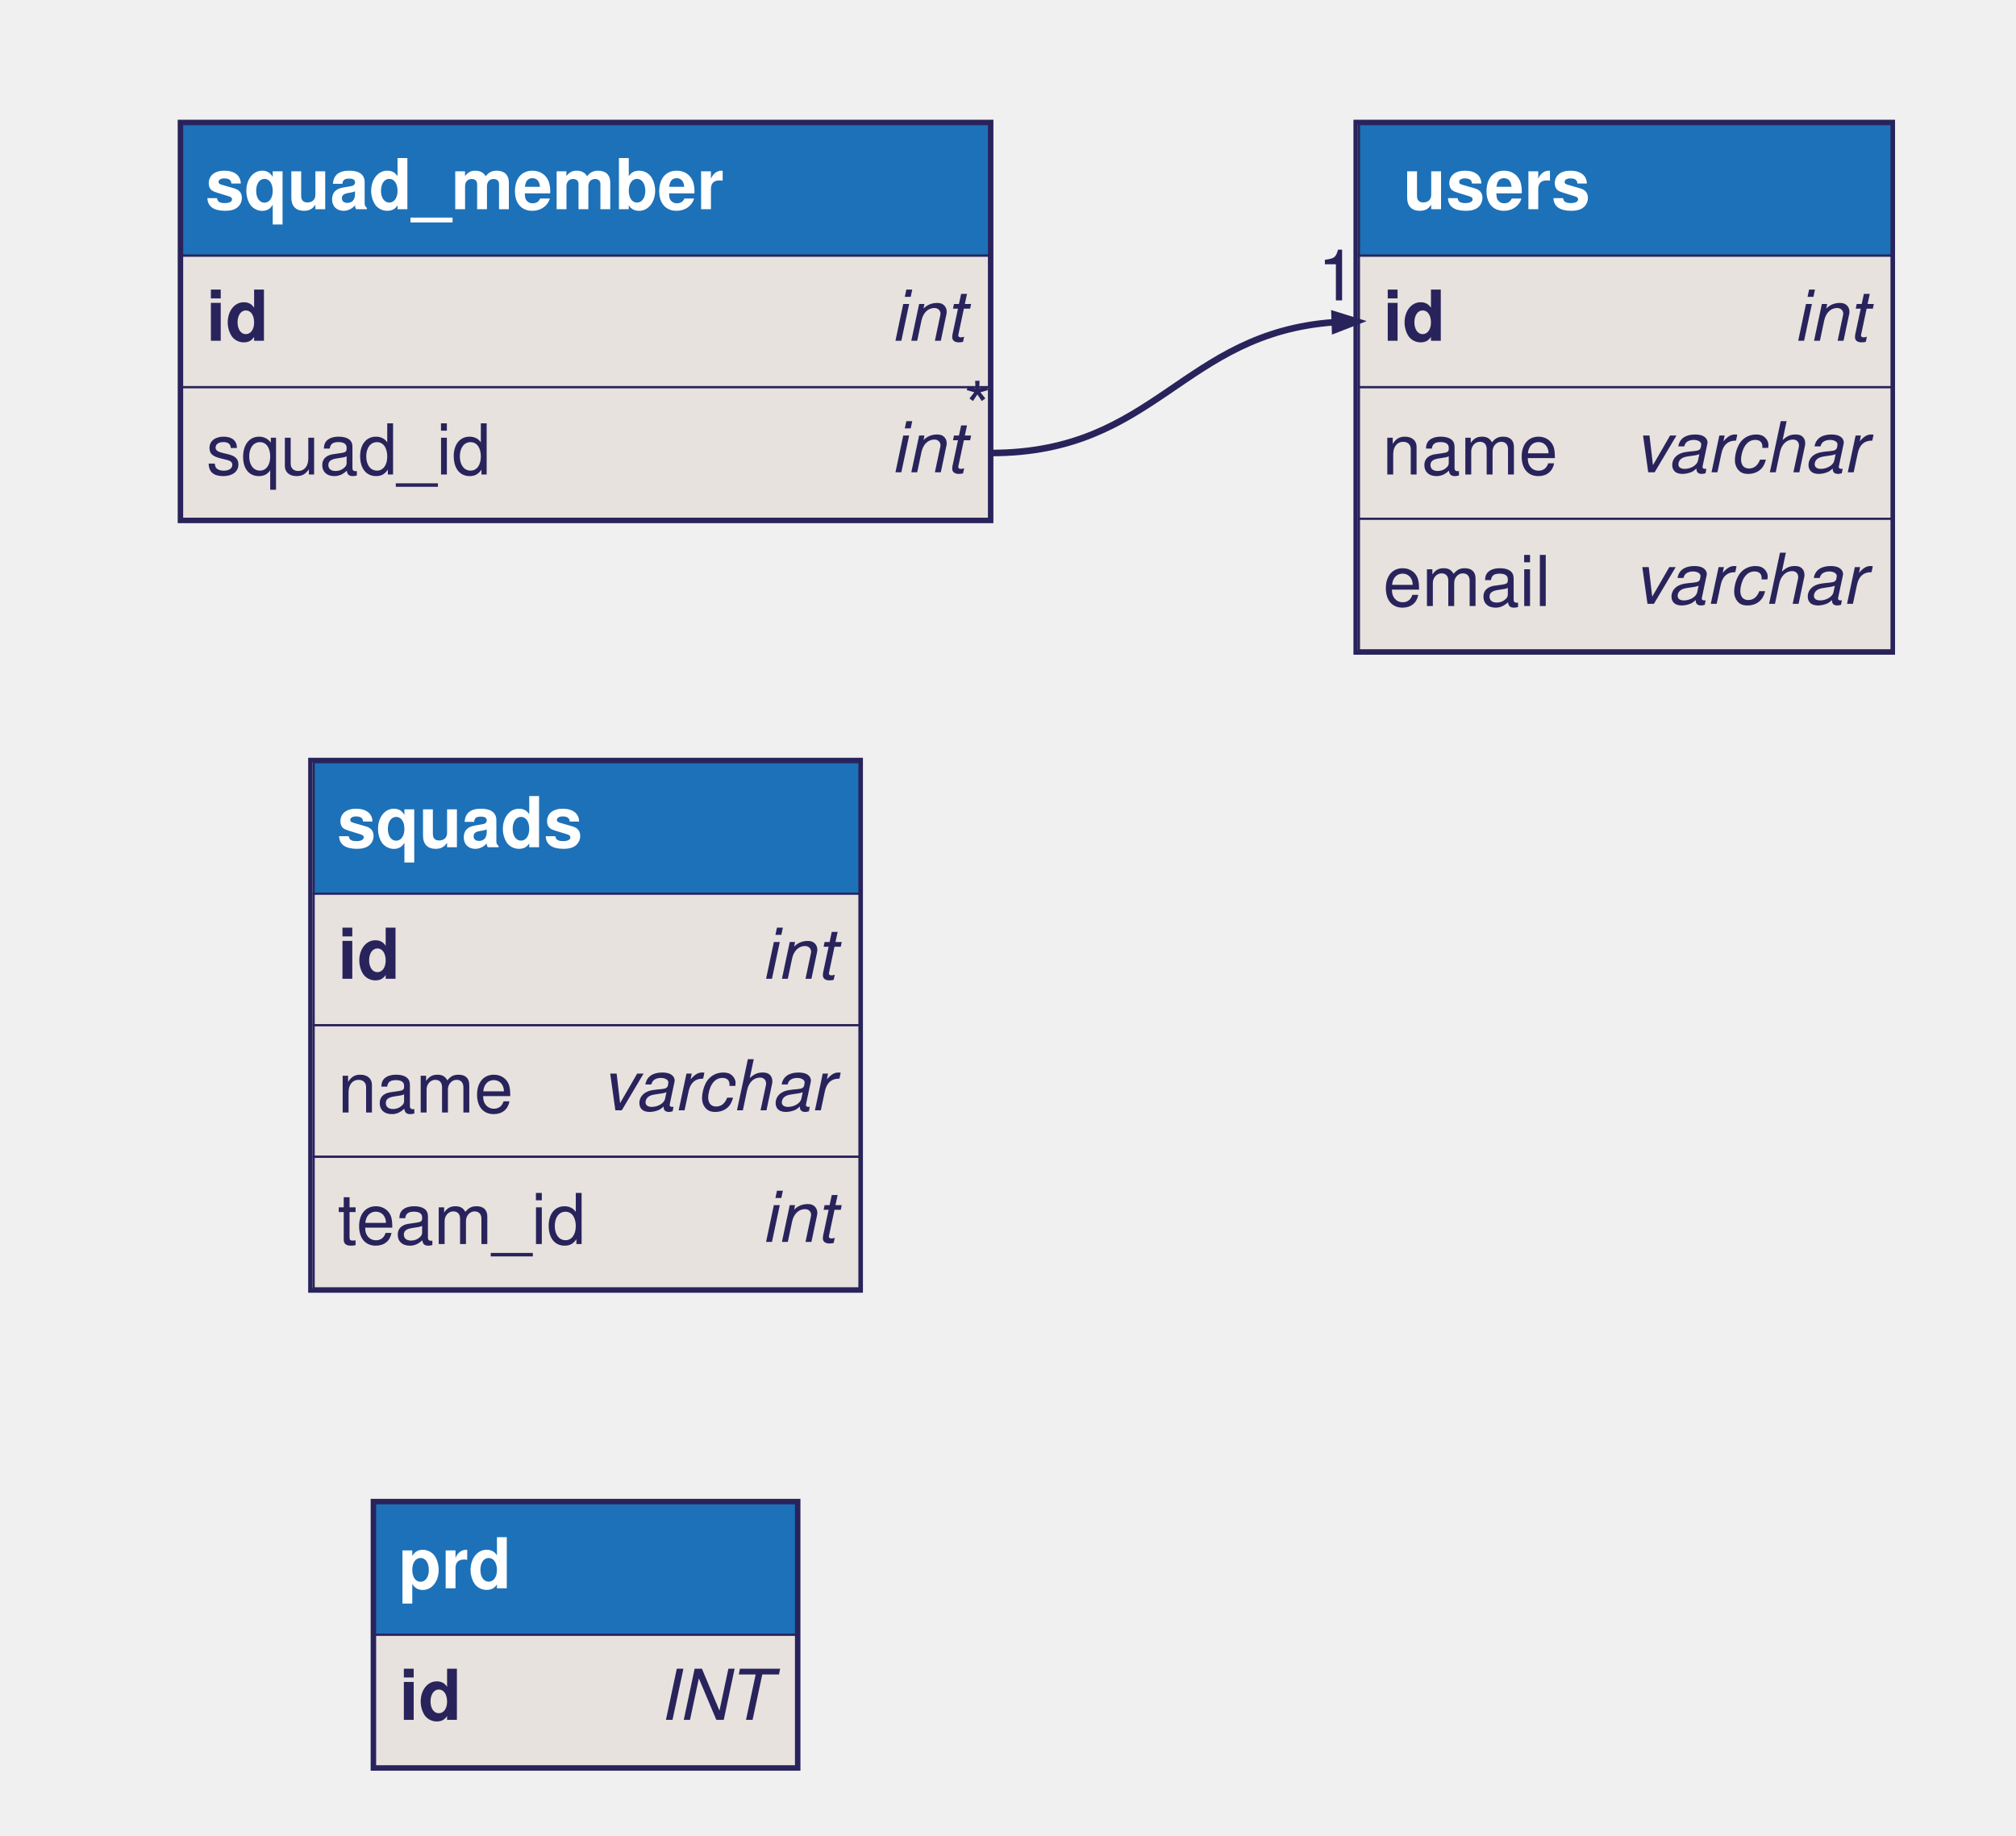
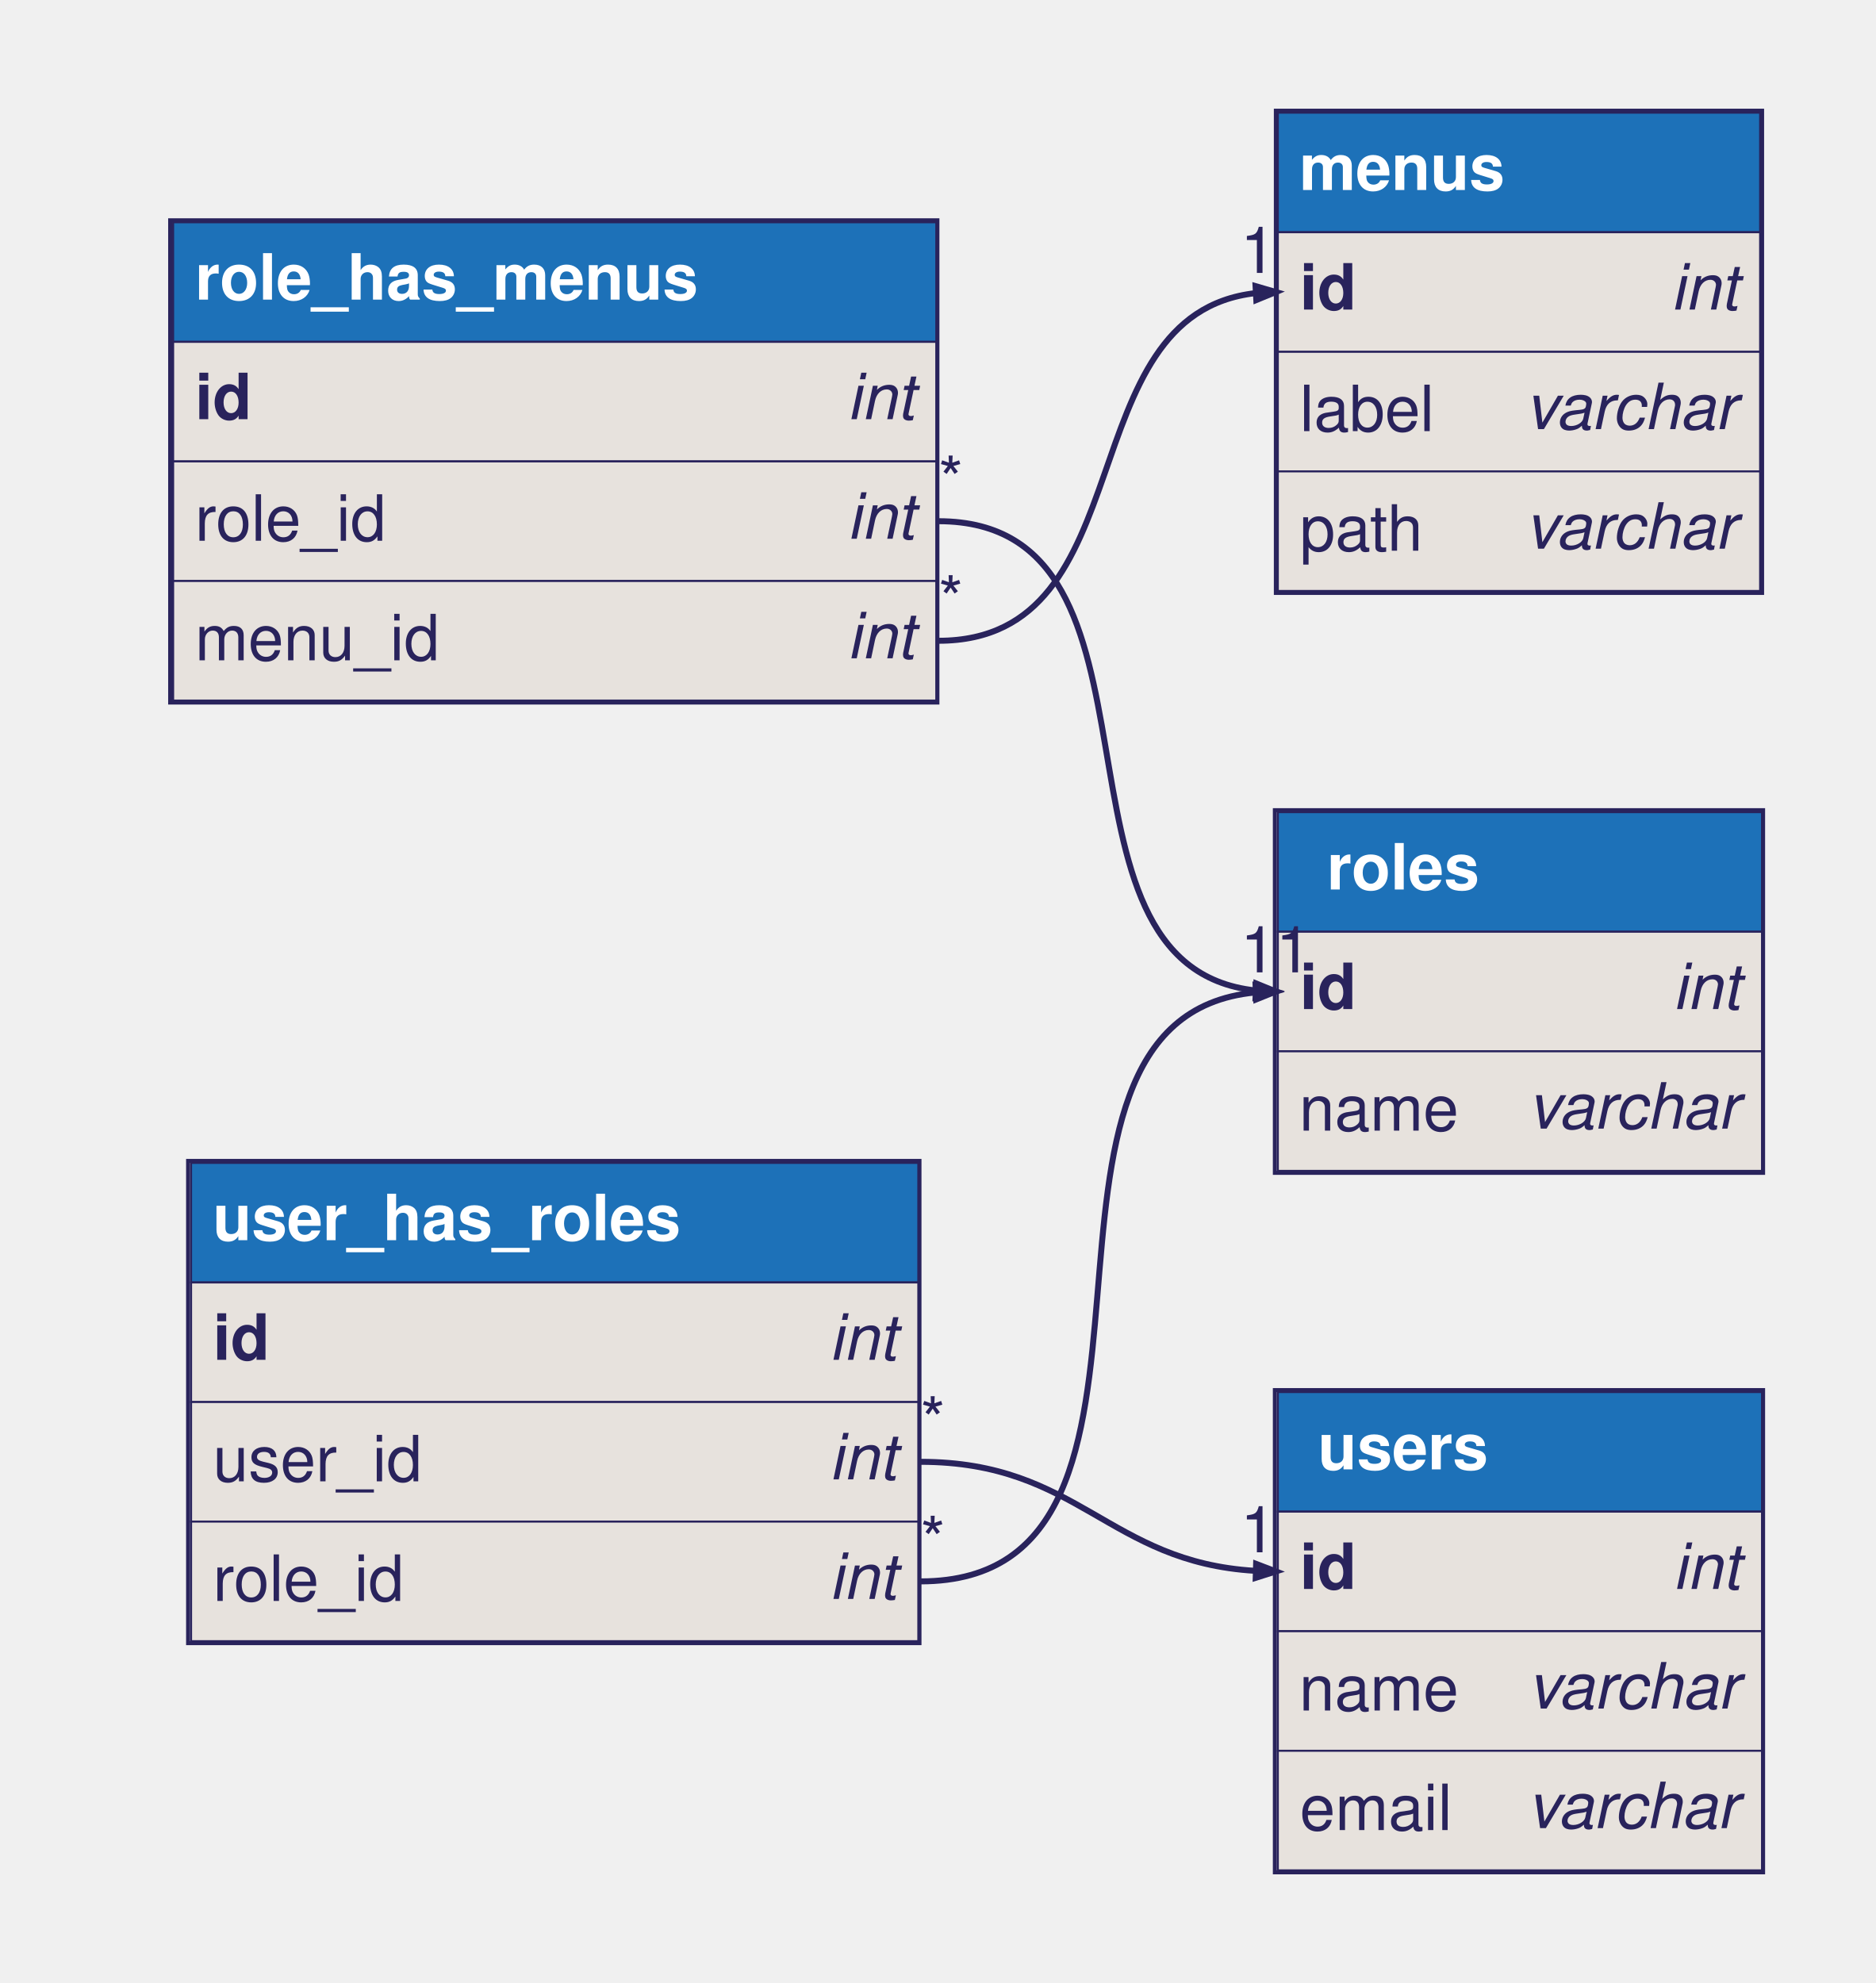
- <svg xmlns="http://www.w3.org/2000/svg" width="919pt" height="837pt" viewBox="0.00 0.00 919.40 837.22">
-   <g id="graph0" class="graph" transform="scale(1 1) rotate(0) translate(4 833.22)">
-     <g id="prd" class="node">
-       <ellipse fill="none" stroke="black" stroke-width="0" cx="263.04" cy="-87.68" rx="138.69" ry="87.86" />
-       <polygon fill="#1d71b8" stroke="transparent" points="167.04,-87.68 167.04,-147.68 359.04,-147.68 359.04,-87.68 167.04,-87.68" />
-       <polygon fill="none" stroke="#29235c" points="167.04,-87.68 167.04,-147.68 359.04,-147.68 359.04,-87.68 167.04,-87.68" />
-       <text text-anchor="start" x="177.68" y="-108.88" font-family="Helvetica,sans-Serif" font-weight="bold" font-size="32.00" fill="#ffffff">       prd       </text>
-       <polygon fill="#e7e2dd" stroke="transparent" points="167.04,-27.68 167.04,-87.68 359.04,-87.68 359.04,-27.68 167.04,-27.68" />
-       <polygon fill="none" stroke="#29235c" points="167.04,-27.68 167.04,-87.68 359.04,-87.68 359.04,-27.68 167.04,-27.68" />
-       <text text-anchor="start" x="178.04" y="-48.88" font-family="Helvetica,sans-Serif" font-weight="bold" font-size="32.00" fill="#29235c">id</text>
-       <text text-anchor="start" x="202.93" y="-48.88" font-family="Helvetica,sans-Serif" font-size="32.00" fill="#29235c">    </text>
-       <text text-anchor="start" x="296.5" y="-48.88" font-family="Helvetica,sans-Serif" font-style="italic" font-size="32.00" fill="#29235c">INT</text>
-       <polygon fill="none" stroke="#29235c" stroke-width="2" points="166.04,-26.68 166.04,-148.68 360.04,-148.68 360.04,-26.68 166.04,-26.68" />
+ <svg xmlns="http://www.w3.org/2000/svg" width="941pt" height="995pt" viewBox="0.00 0.00 940.61 995.07">
+   <g id="graph0" class="graph" transform="scale(1 1) rotate(0) translate(4 991.07)">
+     <g id="menus" class="node">
+       <ellipse fill="none" stroke="black" stroke-width="0" cx="757.96" cy="-814.53" rx="173.9" ry="172.57" />
+       <polygon fill="#1d71b8" stroke="transparent" points="636.96,-874.53 636.96,-934.53 878.96,-934.53 878.96,-874.53 636.96,-874.53" />
+       <polygon fill="none" stroke="#29235c" points="636.96,-874.53 636.96,-934.53 878.96,-934.53 878.96,-874.53 636.96,-874.53" />
+       <text text-anchor="start" x="647.7" y="-895.73" font-family="Helvetica,sans-Serif" font-weight="bold" font-size="32.00" fill="#ffffff">       menus       </text>
+       <polygon fill="#e7e2dd" stroke="transparent" points="636.96,-814.53 636.96,-874.53 878.96,-874.53 878.96,-814.53 636.96,-814.53" />
+       <polygon fill="none" stroke="#29235c" points="636.96,-814.53 636.96,-874.53 878.96,-874.53 878.96,-814.53 636.96,-814.53" />
+       <text text-anchor="start" x="647.96" y="-835.73" font-family="Helvetica,sans-Serif" font-weight="bold" font-size="32.00" fill="#29235c">id</text>
+       <text text-anchor="start" x="672.85" y="-835.73" font-family="Helvetica,sans-Serif" font-size="32.00" fill="#29235c">    </text>
+       <text text-anchor="start" x="834.17" y="-835.73" font-family="Helvetica,sans-Serif" font-style="italic" font-size="32.00" fill="#29235c">int</text>
+       <polygon fill="#e7e2dd" stroke="transparent" points="636.96,-754.53 636.96,-814.53 878.96,-814.53 878.96,-754.53 636.96,-754.53" />
+       <polygon fill="none" stroke="#29235c" points="636.96,-754.53 636.96,-814.53 878.96,-814.53 878.96,-754.53 636.96,-754.53" />
+       <text text-anchor="start" x="647.96" y="-774.73" font-family="Helvetica,sans-Serif" font-size="32.00" fill="#29235c">label    </text>
+       <text text-anchor="start" x="761.28" y="-775.73" font-family="Helvetica,sans-Serif" font-style="italic" font-size="32.00" fill="#29235c">varchar</text>
+       <polygon fill="#e7e2dd" stroke="transparent" points="636.96,-694.53 636.96,-754.53 878.96,-754.53 878.96,-694.53 636.96,-694.53" />
+       <polygon fill="none" stroke="#29235c" points="636.96,-694.53 636.96,-754.53 878.96,-754.53 878.96,-694.53 636.96,-694.53" />
+       <text text-anchor="start" x="647.96" y="-714.73" font-family="Helvetica,sans-Serif" font-size="32.00" fill="#29235c">path    </text>
+       <text text-anchor="start" x="761.28" y="-715.73" font-family="Helvetica,sans-Serif" font-style="italic" font-size="32.00" fill="#29235c">varchar</text>
+       <polygon fill="none" stroke="#29235c" stroke-width="2" points="635.96,-693.53 635.96,-935.53 879.96,-935.53 879.96,-693.53 635.96,-693.53" />
    </g>
-     <g id="squads" class="node">
-       <ellipse fill="none" stroke="black" stroke-width="0" cx="263.04" cy="-365.68" rx="178.8" ry="172.57" />
-       <polygon fill="#1d71b8" stroke="transparent" points="139.04,-425.68 139.04,-485.68 388.04,-485.68 388.04,-425.68 139.04,-425.68" />
-       <polygon fill="none" stroke="#29235c" points="139.04,-425.68 139.04,-485.68 388.04,-485.68 388.04,-425.68 139.04,-425.68" />
-       <text text-anchor="start" x="149.72" y="-446.88" font-family="Helvetica,sans-Serif" font-weight="bold" font-size="32.00" fill="#ffffff">       squads       </text>
-       <polygon fill="#e7e2dd" stroke="transparent" points="139.04,-365.68 139.04,-425.68 388.04,-425.68 388.04,-365.68 139.04,-365.68" />
-       <polygon fill="none" stroke="#29235c" points="139.04,-365.68 139.04,-425.68 388.04,-425.68 388.04,-365.68 139.04,-365.68" />
-       <text text-anchor="start" x="150.04" y="-386.88" font-family="Helvetica,sans-Serif" font-weight="bold" font-size="32.00" fill="#29235c">id</text>
-       <text text-anchor="start" x="174.93" y="-386.88" font-family="Helvetica,sans-Serif" font-size="32.00" fill="#29235c">    </text>
-       <text text-anchor="start" x="343.26" y="-386.88" font-family="Helvetica,sans-Serif" font-style="italic" font-size="32.00" fill="#29235c">int</text>
-       <polygon fill="#e7e2dd" stroke="transparent" points="139.04,-305.68 139.04,-365.68 388.04,-365.68 388.04,-305.68 139.04,-305.68" />
-       <polygon fill="none" stroke="#29235c" points="139.04,-305.68 139.04,-365.68 388.04,-365.68 388.04,-305.68 139.04,-305.68" />
-       <text text-anchor="start" x="150.04" y="-325.88" font-family="Helvetica,sans-Serif" font-size="32.00" fill="#29235c">name    </text>
-       <text text-anchor="start" x="270.37" y="-326.88" font-family="Helvetica,sans-Serif" font-style="italic" font-size="32.00" fill="#29235c">varchar</text>
-       <polygon fill="#e7e2dd" stroke="transparent" points="139.04,-245.68 139.04,-305.68 388.04,-305.68 388.04,-245.68 139.04,-245.68" />
-       <polygon fill="none" stroke="#29235c" points="139.04,-245.68 139.04,-305.68 388.04,-305.68 388.04,-245.68 139.04,-245.68" />
-       <text text-anchor="start" x="150.04" y="-265.88" font-family="Helvetica,sans-Serif" font-size="32.00" fill="#29235c">team_id    </text>
-       <text text-anchor="start" x="343.26" y="-266.88" font-family="Helvetica,sans-Serif" font-style="italic" font-size="32.00" fill="#29235c">int</text>
-       <polygon fill="none" stroke="#29235c" stroke-width="2" points="137.54,-244.68 137.54,-486.68 388.54,-486.68 388.54,-244.68 137.54,-244.68" />
+     <g id="roles" class="node">
+       <ellipse fill="none" stroke="black" stroke-width="0" cx="757.96" cy="-493.53" rx="174.81" ry="130.22" />
+       <polygon fill="#1d71b8" stroke="transparent" points="636.96,-523.53 636.96,-583.53 879.96,-583.53 879.96,-523.53 636.96,-523.53" />
+       <polygon fill="none" stroke="#29235c" points="636.96,-523.53 636.96,-583.53 879.96,-583.53 879.96,-523.53 636.96,-523.53" />
+       <text text-anchor="start" x="661.54" y="-544.73" font-family="Helvetica,sans-Serif" font-weight="bold" font-size="32.00" fill="#ffffff">       roles       </text>
+       <polygon fill="#e7e2dd" stroke="transparent" points="636.96,-463.53 636.96,-523.53 879.96,-523.53 879.96,-463.53 636.96,-463.53" />
+       <polygon fill="none" stroke="#29235c" points="636.96,-463.53 636.96,-523.53 879.96,-523.53 879.96,-463.53 636.96,-463.53" />
+       <text text-anchor="start" x="647.96" y="-484.73" font-family="Helvetica,sans-Serif" font-weight="bold" font-size="32.00" fill="#29235c">id</text>
+       <text text-anchor="start" x="672.85" y="-484.73" font-family="Helvetica,sans-Serif" font-size="32.00" fill="#29235c">    </text>
+       <text text-anchor="start" x="835.17" y="-484.73" font-family="Helvetica,sans-Serif" font-style="italic" font-size="32.00" fill="#29235c">int</text>
+       <polygon fill="#e7e2dd" stroke="transparent" points="636.96,-403.53 636.96,-463.53 879.96,-463.53 879.96,-403.53 636.96,-403.53" />
+       <polygon fill="none" stroke="#29235c" points="636.96,-403.53 636.96,-463.53 879.96,-463.53 879.96,-403.53 636.96,-403.53" />
+       <text text-anchor="start" x="647.66" y="-423.73" font-family="Helvetica,sans-Serif" font-size="32.00" fill="#29235c">name    </text>
+       <text text-anchor="start" x="762.62" y="-424.73" font-family="Helvetica,sans-Serif" font-style="italic" font-size="32.00" fill="#29235c">varchar</text>
+       <polygon fill="none" stroke="#29235c" stroke-width="2" points="635.46,-402.53 635.46,-584.53 880.46,-584.53 880.46,-402.53 635.46,-402.53" />
    </g>
    <g id="users" class="node">
-       <ellipse fill="none" stroke="black" stroke-width="0" cx="736.74" cy="-656.68" rx="174.81" ry="172.57" />
-       <polygon fill="#1d71b8" stroke="transparent" points="615.74,-716.68 615.74,-776.68 858.74,-776.68 858.74,-716.68 615.74,-716.68" />
-       <polygon fill="none" stroke="#29235c" points="615.74,-716.68 615.74,-776.68 858.74,-776.68 858.74,-716.68 615.74,-716.68" />
-       <text text-anchor="start" x="635.88" y="-737.88" font-family="Helvetica,sans-Serif" font-weight="bold" font-size="32.00" fill="#ffffff">       users       </text>
-       <polygon fill="#e7e2dd" stroke="transparent" points="615.74,-656.68 615.74,-716.68 858.74,-716.68 858.74,-656.68 615.74,-656.68" />
-       <polygon fill="none" stroke="#29235c" points="615.74,-656.68 615.74,-716.68 858.74,-716.68 858.74,-656.68 615.74,-656.68" />
-       <text text-anchor="start" x="626.74" y="-677.88" font-family="Helvetica,sans-Serif" font-weight="bold" font-size="32.00" fill="#29235c">id</text>
-       <text text-anchor="start" x="651.63" y="-677.88" font-family="Helvetica,sans-Serif" font-size="32.00" fill="#29235c">    </text>
-       <text text-anchor="start" x="813.96" y="-677.88" font-family="Helvetica,sans-Serif" font-style="italic" font-size="32.00" fill="#29235c">int</text>
-       <polygon fill="#e7e2dd" stroke="transparent" points="615.74,-596.68 615.74,-656.68 858.74,-656.68 858.74,-596.68 615.74,-596.68" />
-       <polygon fill="none" stroke="#29235c" points="615.74,-596.68 615.74,-656.68 858.74,-656.68 858.74,-596.68 615.74,-596.68" />
-       <text text-anchor="start" x="626.45" y="-616.88" font-family="Helvetica,sans-Serif" font-size="32.00" fill="#29235c">name    </text>
-       <text text-anchor="start" x="741.41" y="-617.88" font-family="Helvetica,sans-Serif" font-style="italic" font-size="32.00" fill="#29235c">varchar</text>
-       <polygon fill="#e7e2dd" stroke="transparent" points="615.74,-536.68 615.74,-596.68 858.74,-596.68 858.74,-536.68 615.74,-536.68" />
-       <polygon fill="none" stroke="#29235c" points="615.74,-536.68 615.74,-596.68 858.74,-596.68 858.74,-536.68 615.74,-536.68" />
-       <text text-anchor="start" x="626.74" y="-556.88" font-family="Helvetica,sans-Serif" font-size="32.00" fill="#29235c">email    </text>
-       <text text-anchor="start" x="741.07" y="-557.88" font-family="Helvetica,sans-Serif" font-style="italic" font-size="32.00" fill="#29235c">varchar</text>
-       <polygon fill="none" stroke="#29235c" stroke-width="2" points="614.24,-535.68 614.24,-777.68 859.24,-777.68 859.24,-535.68 614.24,-535.68" />
+       <ellipse fill="none" stroke="black" stroke-width="0" cx="757.96" cy="-172.53" rx="174.81" ry="172.57" />
+       <polygon fill="#1d71b8" stroke="transparent" points="636.96,-232.53 636.96,-292.53 879.96,-292.53 879.96,-232.53 636.96,-232.53" />
+       <polygon fill="none" stroke="#29235c" points="636.96,-232.53 636.96,-292.53 879.96,-292.53 879.96,-232.53 636.96,-232.53" />
+       <text text-anchor="start" x="657.09" y="-253.73" font-family="Helvetica,sans-Serif" font-weight="bold" font-size="32.00" fill="#ffffff">       users       </text>
+       <polygon fill="#e7e2dd" stroke="transparent" points="636.96,-172.53 636.96,-232.53 879.96,-232.53 879.96,-172.53 636.96,-172.53" />
+       <polygon fill="none" stroke="#29235c" points="636.96,-172.53 636.96,-232.53 879.96,-232.53 879.96,-172.53 636.96,-172.53" />
+       <text text-anchor="start" x="647.96" y="-193.73" font-family="Helvetica,sans-Serif" font-weight="bold" font-size="32.00" fill="#29235c">id</text>
+       <text text-anchor="start" x="672.85" y="-193.73" font-family="Helvetica,sans-Serif" font-size="32.00" fill="#29235c">    </text>
+       <text text-anchor="start" x="835.17" y="-193.73" font-family="Helvetica,sans-Serif" font-style="italic" font-size="32.00" fill="#29235c">int</text>
+       <polygon fill="#e7e2dd" stroke="transparent" points="636.96,-112.53 636.96,-172.53 879.96,-172.53 879.96,-112.53 636.96,-112.53" />
+       <polygon fill="none" stroke="#29235c" points="636.96,-112.53 636.96,-172.53 879.96,-172.53 879.96,-112.53 636.96,-112.53" />
+       <text text-anchor="start" x="647.66" y="-132.73" font-family="Helvetica,sans-Serif" font-size="32.00" fill="#29235c">name    </text>
+       <text text-anchor="start" x="762.62" y="-133.73" font-family="Helvetica,sans-Serif" font-style="italic" font-size="32.00" fill="#29235c">varchar</text>
+       <polygon fill="#e7e2dd" stroke="transparent" points="636.96,-52.53 636.96,-112.53 879.96,-112.53 879.96,-52.53 636.96,-52.53" />
+       <polygon fill="none" stroke="#29235c" points="636.96,-52.53 636.96,-112.53 879.96,-112.53 879.96,-52.53 636.96,-52.53" />
+       <text text-anchor="start" x="647.96" y="-72.73" font-family="Helvetica,sans-Serif" font-size="32.00" fill="#29235c">email    </text>
+       <text text-anchor="start" x="762.28" y="-73.73" font-family="Helvetica,sans-Serif" font-style="italic" font-size="32.00" fill="#29235c">varchar</text>
+       <polygon fill="none" stroke="#29235c" stroke-width="2" points="635.46,-51.53 635.46,-293.53 880.46,-293.53 880.46,-51.53 635.46,-51.53" />
    </g>
-     <g id="squad_member" class="node">
-       <ellipse fill="none" stroke="black" stroke-width="0" cx="263.04" cy="-686.68" rx="263.09" ry="130.22" />
-       <polygon fill="#1d71b8" stroke="transparent" points="79.04,-716.68 79.04,-776.68 447.04,-776.68 447.04,-716.68 79.04,-716.68" />
-       <polygon fill="none" stroke="#29235c" points="79.04,-716.68 79.04,-776.68 447.04,-776.68 447.04,-716.68 79.04,-716.68" />
-       <text text-anchor="start" x="89.66" y="-737.88" font-family="Helvetica,sans-Serif" font-weight="bold" font-size="32.00" fill="#ffffff">       squad_member       </text>
-       <polygon fill="#e7e2dd" stroke="transparent" points="79.04,-656.68 79.04,-716.68 447.04,-716.68 447.04,-656.68 79.04,-656.68" />
-       <polygon fill="none" stroke="#29235c" points="79.04,-656.68 79.04,-716.68 447.04,-716.68 447.04,-656.68 79.04,-656.68" />
-       <text text-anchor="start" x="90.04" y="-677.88" font-family="Helvetica,sans-Serif" font-weight="bold" font-size="32.00" fill="#29235c">id</text>
-       <text text-anchor="start" x="114.93" y="-677.88" font-family="Helvetica,sans-Serif" font-size="32.00" fill="#29235c">    </text>
-       <text text-anchor="start" x="402.26" y="-677.88" font-family="Helvetica,sans-Serif" font-style="italic" font-size="32.00" fill="#29235c">int</text>
-       <polygon fill="#e7e2dd" stroke="transparent" points="79.04,-596.68 79.04,-656.68 447.04,-656.68 447.04,-596.68 79.04,-596.68" />
-       <polygon fill="none" stroke="#29235c" points="79.04,-596.68 79.04,-656.68 447.04,-656.68 447.04,-596.68 79.04,-596.68" />
-       <text text-anchor="start" x="90.04" y="-616.88" font-family="Helvetica,sans-Serif" font-size="32.00" fill="#29235c">squad_id    </text>
-       <text text-anchor="start" x="402.26" y="-617.88" font-family="Helvetica,sans-Serif" font-style="italic" font-size="32.00" fill="#29235c">int</text>
-       <polygon fill="none" stroke="#29235c" stroke-width="2" points="78.04,-595.68 78.04,-777.68 448.04,-777.68 448.04,-595.68 78.04,-595.68" />
+     <g id="role_has_menus" class="node">
+       <ellipse fill="none" stroke="black" stroke-width="0" cx="273.65" cy="-759.53" rx="273.8" ry="172.57" />
+       <polygon fill="#1d71b8" stroke="transparent" points="82.65,-819.53 82.65,-879.53 465.65,-879.53 465.65,-819.53 82.65,-819.53" />
+       <polygon fill="none" stroke="#29235c" points="82.65,-819.53 82.65,-879.53 465.65,-879.53 465.65,-819.53 82.65,-819.53" />
+       <text text-anchor="start" x="93.65" y="-840.73" font-family="Helvetica,sans-Serif" font-weight="bold" font-size="32.00" fill="#ffffff">       role_has_menus       </text>
+       <polygon fill="#e7e2dd" stroke="transparent" points="82.65,-759.53 82.65,-819.53 465.65,-819.53 465.65,-759.53 82.65,-759.53" />
+       <polygon fill="none" stroke="#29235c" points="82.65,-759.53 82.65,-819.53 465.65,-819.53 465.65,-759.53 82.65,-759.53" />
+       <text text-anchor="start" x="93.65" y="-780.73" font-family="Helvetica,sans-Serif" font-weight="bold" font-size="32.00" fill="#29235c">id</text>
+       <text text-anchor="start" x="118.54" y="-780.73" font-family="Helvetica,sans-Serif" font-size="32.00" fill="#29235c">    </text>
+       <text text-anchor="start" x="420.87" y="-780.73" font-family="Helvetica,sans-Serif" font-style="italic" font-size="32.00" fill="#29235c">int</text>
+       <polygon fill="#e7e2dd" stroke="transparent" points="82.65,-699.53 82.65,-759.53 465.65,-759.53 465.65,-699.53 82.65,-699.53" />
+       <polygon fill="none" stroke="#29235c" points="82.65,-699.53 82.65,-759.53 465.65,-759.53 465.65,-699.53 82.65,-699.53" />
+       <text text-anchor="start" x="93.65" y="-719.73" font-family="Helvetica,sans-Serif" font-size="32.00" fill="#29235c">role_id    </text>
+       <text text-anchor="start" x="420.87" y="-720.73" font-family="Helvetica,sans-Serif" font-style="italic" font-size="32.00" fill="#29235c">int</text>
+       <polygon fill="#e7e2dd" stroke="transparent" points="82.65,-639.53 82.65,-699.53 465.65,-699.53 465.65,-639.53 82.65,-639.53" />
+       <polygon fill="none" stroke="#29235c" points="82.65,-639.53 82.65,-699.53 465.65,-699.53 465.65,-639.53 82.65,-639.53" />
+       <text text-anchor="start" x="93.65" y="-659.73" font-family="Helvetica,sans-Serif" font-size="32.00" fill="#29235c">menu_id    </text>
+       <text text-anchor="start" x="420.87" y="-660.73" font-family="Helvetica,sans-Serif" font-style="italic" font-size="32.00" fill="#29235c">int</text>
+       <polygon fill="none" stroke="#29235c" stroke-width="2" points="81.15,-638.53 81.15,-880.53 466.15,-880.53 466.15,-638.53 81.15,-638.53" />
+     </g>
+     <g id="edge4" class="edge">
+       <path fill="none" stroke="#29235c" stroke-width="3" d="M466.65,-669.53C571.38,-669.53 530.61,-833.44 625.97,-844" />
+       <polygon fill="#29235c" stroke="#29235c" stroke-width="3" points="625.78,-847.5 635.96,-844.53 626.16,-840.51 625.78,-847.5" />
+       <text text-anchor="middle" x="627.06" y="-854.13" font-family="Helvetica,sans-Serif" font-size="32.00" fill="#29235c">1</text>
+       <text text-anchor="middle" x="472.87" y="-679.13" font-family="Helvetica,sans-Serif" font-size="32.00" fill="#29235c">*</text>
    </g>
    <g id="edge2" class="edge">
-       <path fill="none" stroke="#29235c" stroke-width="3" d="M448.04,-626.68C523.25,-626.68 535.03,-681.41 604.54,-686.33" />
-       <polygon fill="#29235c" stroke="#29235c" stroke-width="3" points="604.63,-689.83 614.74,-686.68 604.87,-682.84 604.63,-689.83" />
-       <text text-anchor="middle" x="605.85" y="-696.28" font-family="Helvetica,sans-Serif" font-size="32.00" fill="#29235c">1</text>
-       <text text-anchor="middle" x="441.82" y="-636.28" font-family="Helvetica,sans-Serif" font-size="32.00" fill="#29235c">*</text>
+       <path fill="none" stroke="#29235c" stroke-width="3" d="M466.65,-729.53C592.21,-729.53 511.56,-506.26 625.85,-494.05" />
+       <polygon fill="#29235c" stroke="#29235c" stroke-width="3" points="626.15,-497.54 635.96,-493.53 625.79,-490.55 626.15,-497.54" />
+       <text text-anchor="middle" x="627.06" y="-503.13" font-family="Helvetica,sans-Serif" font-size="32.00" fill="#29235c">1</text>
+       <text text-anchor="middle" x="472.87" y="-739.13" font-family="Helvetica,sans-Serif" font-size="32.00" fill="#29235c">*</text>
+     </g>
+     <g id="user_has_roles" class="node">
+       <ellipse fill="none" stroke="black" stroke-width="0" cx="273.65" cy="-287.53" rx="260.84" ry="172.57" />
+       <polygon fill="#1d71b8" stroke="transparent" points="91.65,-347.53 91.65,-407.53 456.65,-407.53 456.65,-347.53 91.65,-347.53" />
+       <polygon fill="none" stroke="#29235c" points="91.65,-347.53 91.65,-407.53 456.65,-407.53 456.65,-347.53 91.65,-347.53" />
+       <text text-anchor="start" x="102.54" y="-368.73" font-family="Helvetica,sans-Serif" font-weight="bold" font-size="32.00" fill="#ffffff">       user_has_roles       </text>
+       <polygon fill="#e7e2dd" stroke="transparent" points="91.65,-287.53 91.65,-347.53 456.65,-347.53 456.65,-287.53 91.65,-287.53" />
+       <polygon fill="none" stroke="#29235c" points="91.65,-287.53 91.65,-347.53 456.65,-347.53 456.65,-287.53 91.65,-287.53" />
+       <text text-anchor="start" x="102.65" y="-308.73" font-family="Helvetica,sans-Serif" font-weight="bold" font-size="32.00" fill="#29235c">id</text>
+       <text text-anchor="start" x="127.54" y="-308.73" font-family="Helvetica,sans-Serif" font-size="32.00" fill="#29235c">    </text>
+       <text text-anchor="start" x="411.87" y="-308.73" font-family="Helvetica,sans-Serif" font-style="italic" font-size="32.00" fill="#29235c">int</text>
+       <polygon fill="#e7e2dd" stroke="transparent" points="91.65,-227.53 91.65,-287.53 456.65,-287.53 456.65,-227.53 91.65,-227.53" />
+       <polygon fill="none" stroke="#29235c" points="91.65,-227.53 91.65,-287.53 456.65,-287.53 456.65,-227.53 91.65,-227.53" />
+       <text text-anchor="start" x="102.65" y="-247.73" font-family="Helvetica,sans-Serif" font-size="32.00" fill="#29235c">user_id    </text>
+       <text text-anchor="start" x="411.87" y="-248.73" font-family="Helvetica,sans-Serif" font-style="italic" font-size="32.00" fill="#29235c">int</text>
+       <polygon fill="#e7e2dd" stroke="transparent" points="91.65,-167.53 91.65,-227.53 456.65,-227.53 456.65,-167.53 91.65,-167.53" />
+       <polygon fill="none" stroke="#29235c" points="91.65,-167.53 91.65,-227.53 456.65,-227.53 456.65,-167.53 91.65,-167.53" />
+       <text text-anchor="start" x="102.65" y="-187.73" font-family="Helvetica,sans-Serif" font-size="32.00" fill="#29235c">role_id    </text>
+       <text text-anchor="start" x="411.87" y="-188.73" font-family="Helvetica,sans-Serif" font-style="italic" font-size="32.00" fill="#29235c">int</text>
+       <polygon fill="none" stroke="#29235c" stroke-width="2" points="90.15,-166.53 90.15,-408.53 457.15,-408.53 457.15,-166.53 90.15,-166.53" />
+     </g>
+     <g id="edge8" class="edge">
+       <path fill="none" stroke="#29235c" stroke-width="3" d="M457.65,-197.53C607.63,-197.53 488.26,-479.82 625.62,-493.05" />
+       <polygon fill="#29235c" stroke="#29235c" stroke-width="3" points="625.8,-496.57 635.96,-493.53 626.13,-489.57 625.8,-496.57" />
+       <text text-anchor="middle" x="644.85" y="-503.13" font-family="Helvetica,sans-Serif" font-size="32.00" fill="#29235c">1</text>
+       <text text-anchor="middle" x="463.87" y="-207.13" font-family="Helvetica,sans-Serif" font-size="32.00" fill="#29235c">*</text>
+     </g>
+     <g id="edge6" class="edge">
+       <path fill="none" stroke="#29235c" stroke-width="3" d="M457.65,-257.53C537.02,-257.53 551.83,-207.16 625.64,-202.83" />
+       <polygon fill="#29235c" stroke="#29235c" stroke-width="3" points="626.06,-206.32 635.96,-202.53 625.86,-199.32 626.06,-206.32" />
+       <text text-anchor="middle" x="627.06" y="-212.13" font-family="Helvetica,sans-Serif" font-size="32.00" fill="#29235c">1</text>
+       <text text-anchor="middle" x="463.87" y="-267.13" font-family="Helvetica,sans-Serif" font-size="32.00" fill="#29235c">*</text>
    </g>
  </g>
</svg>
